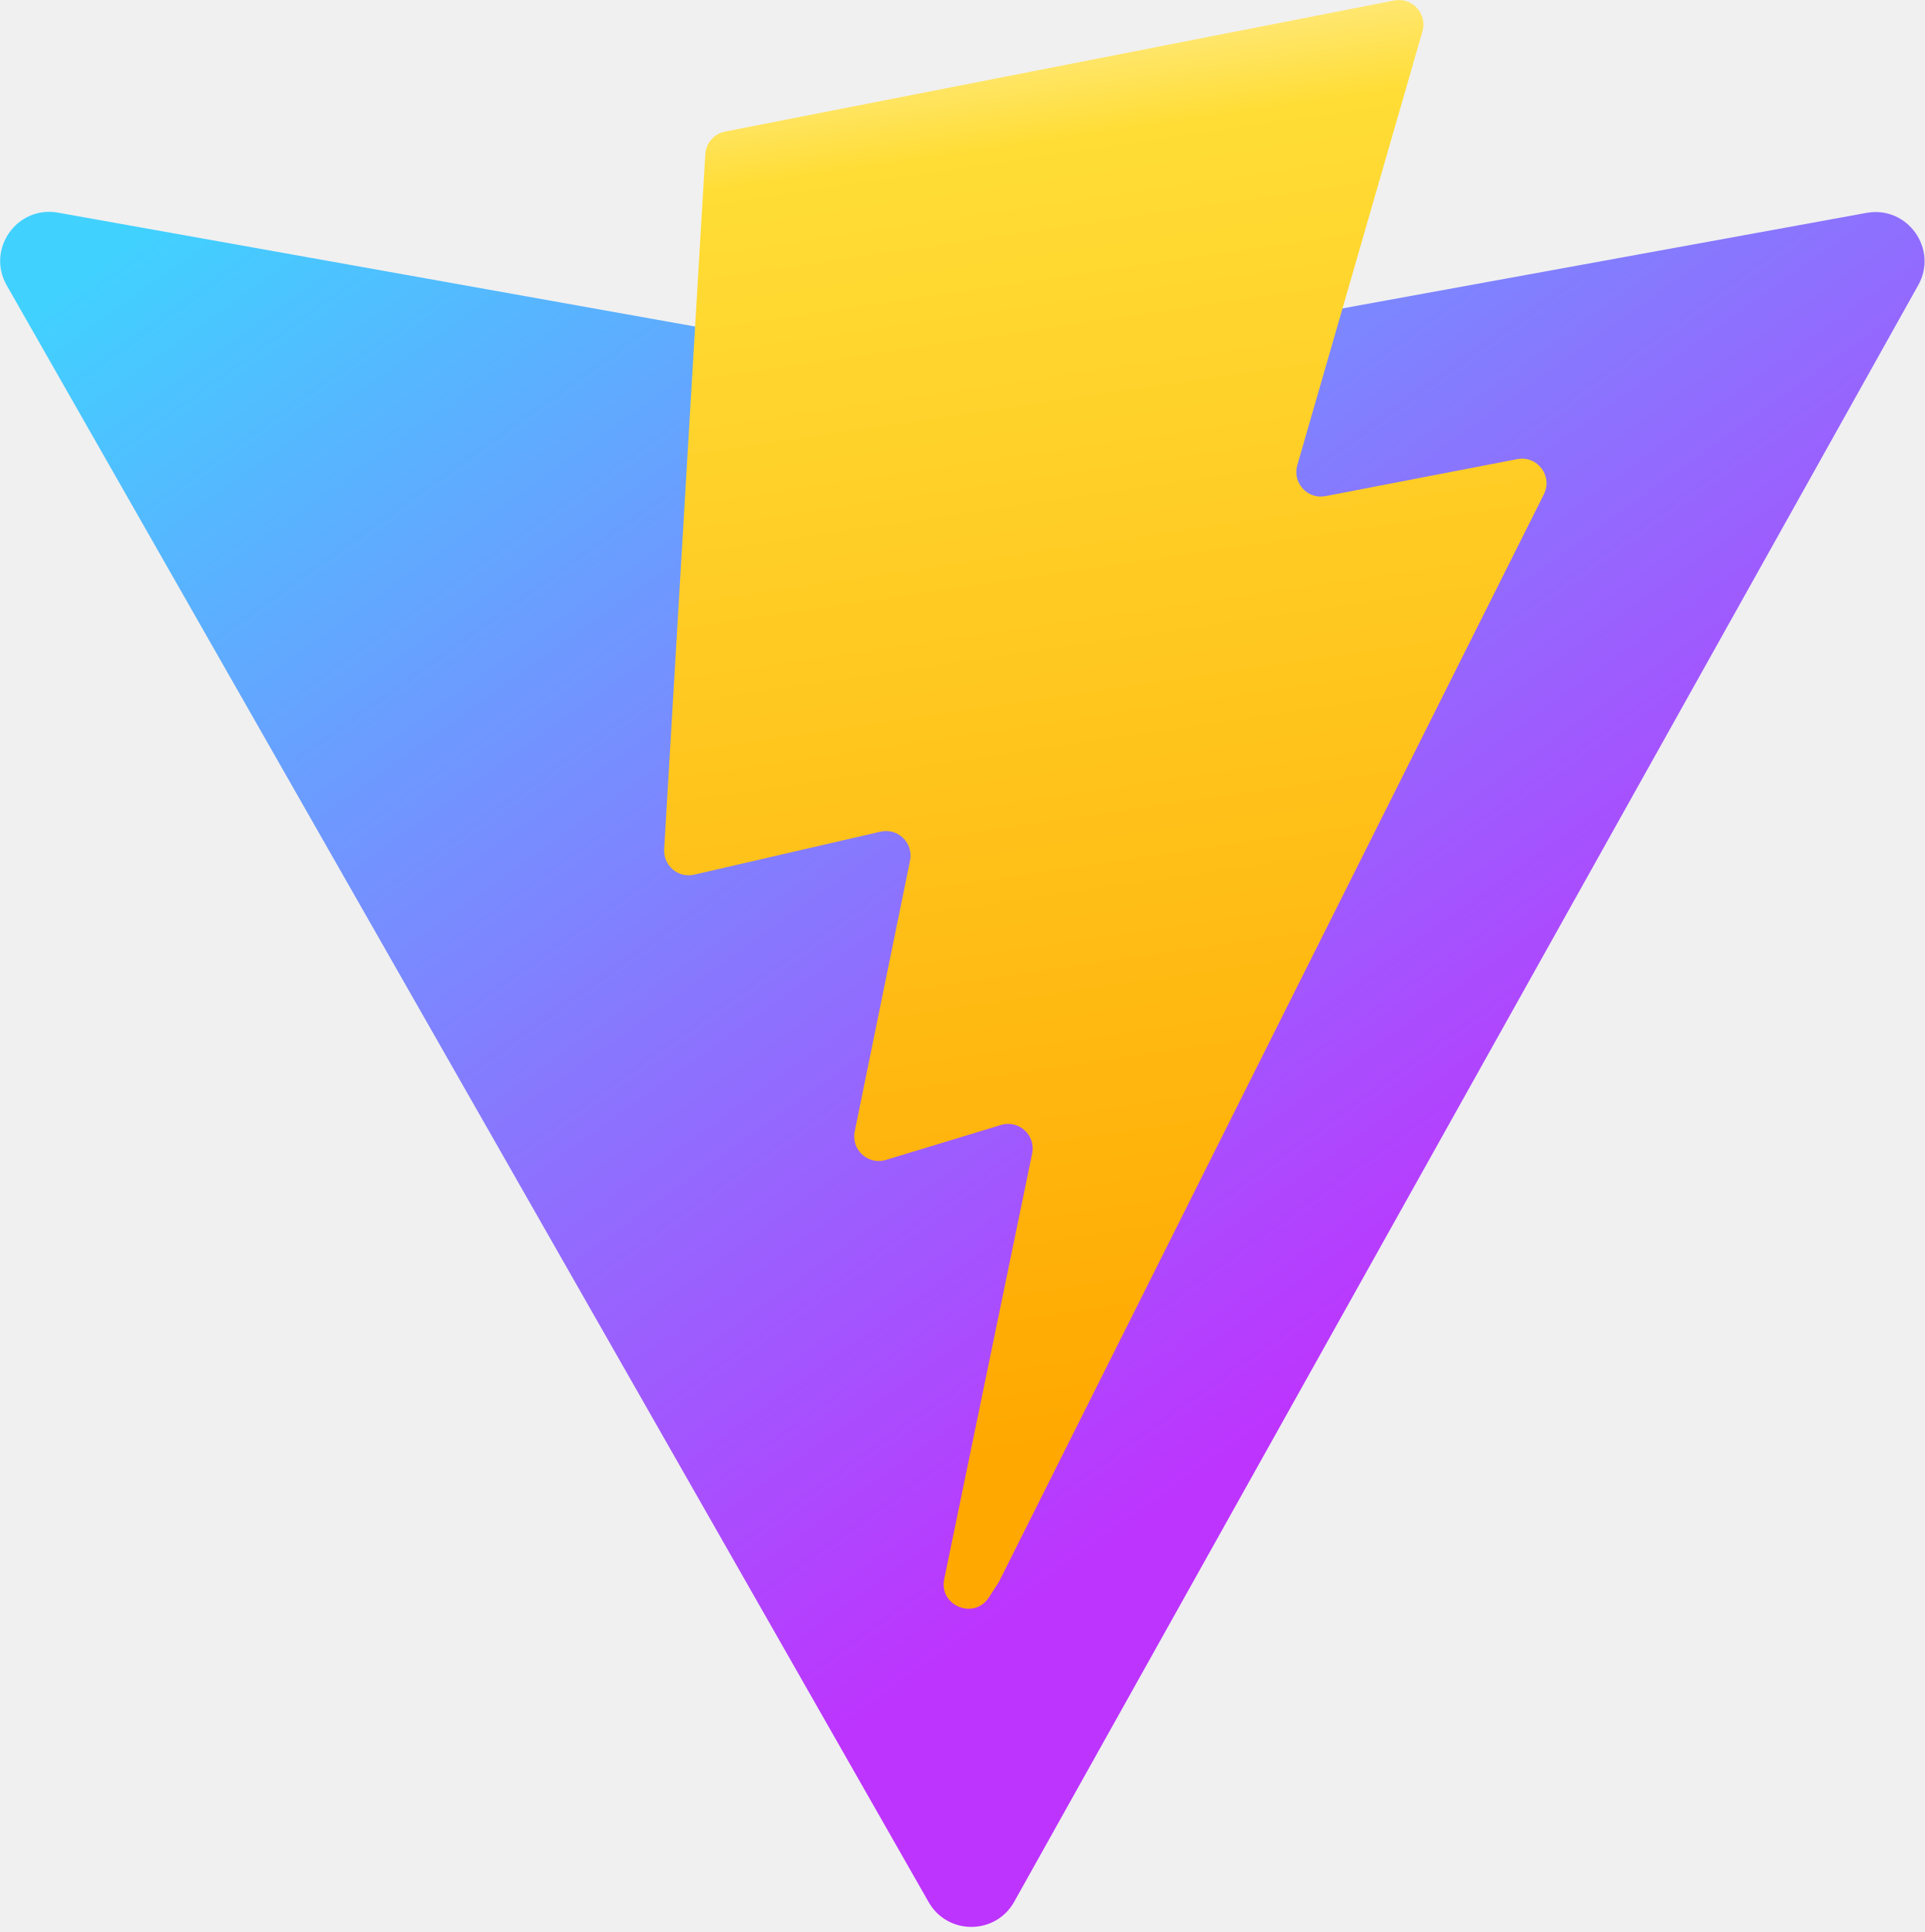
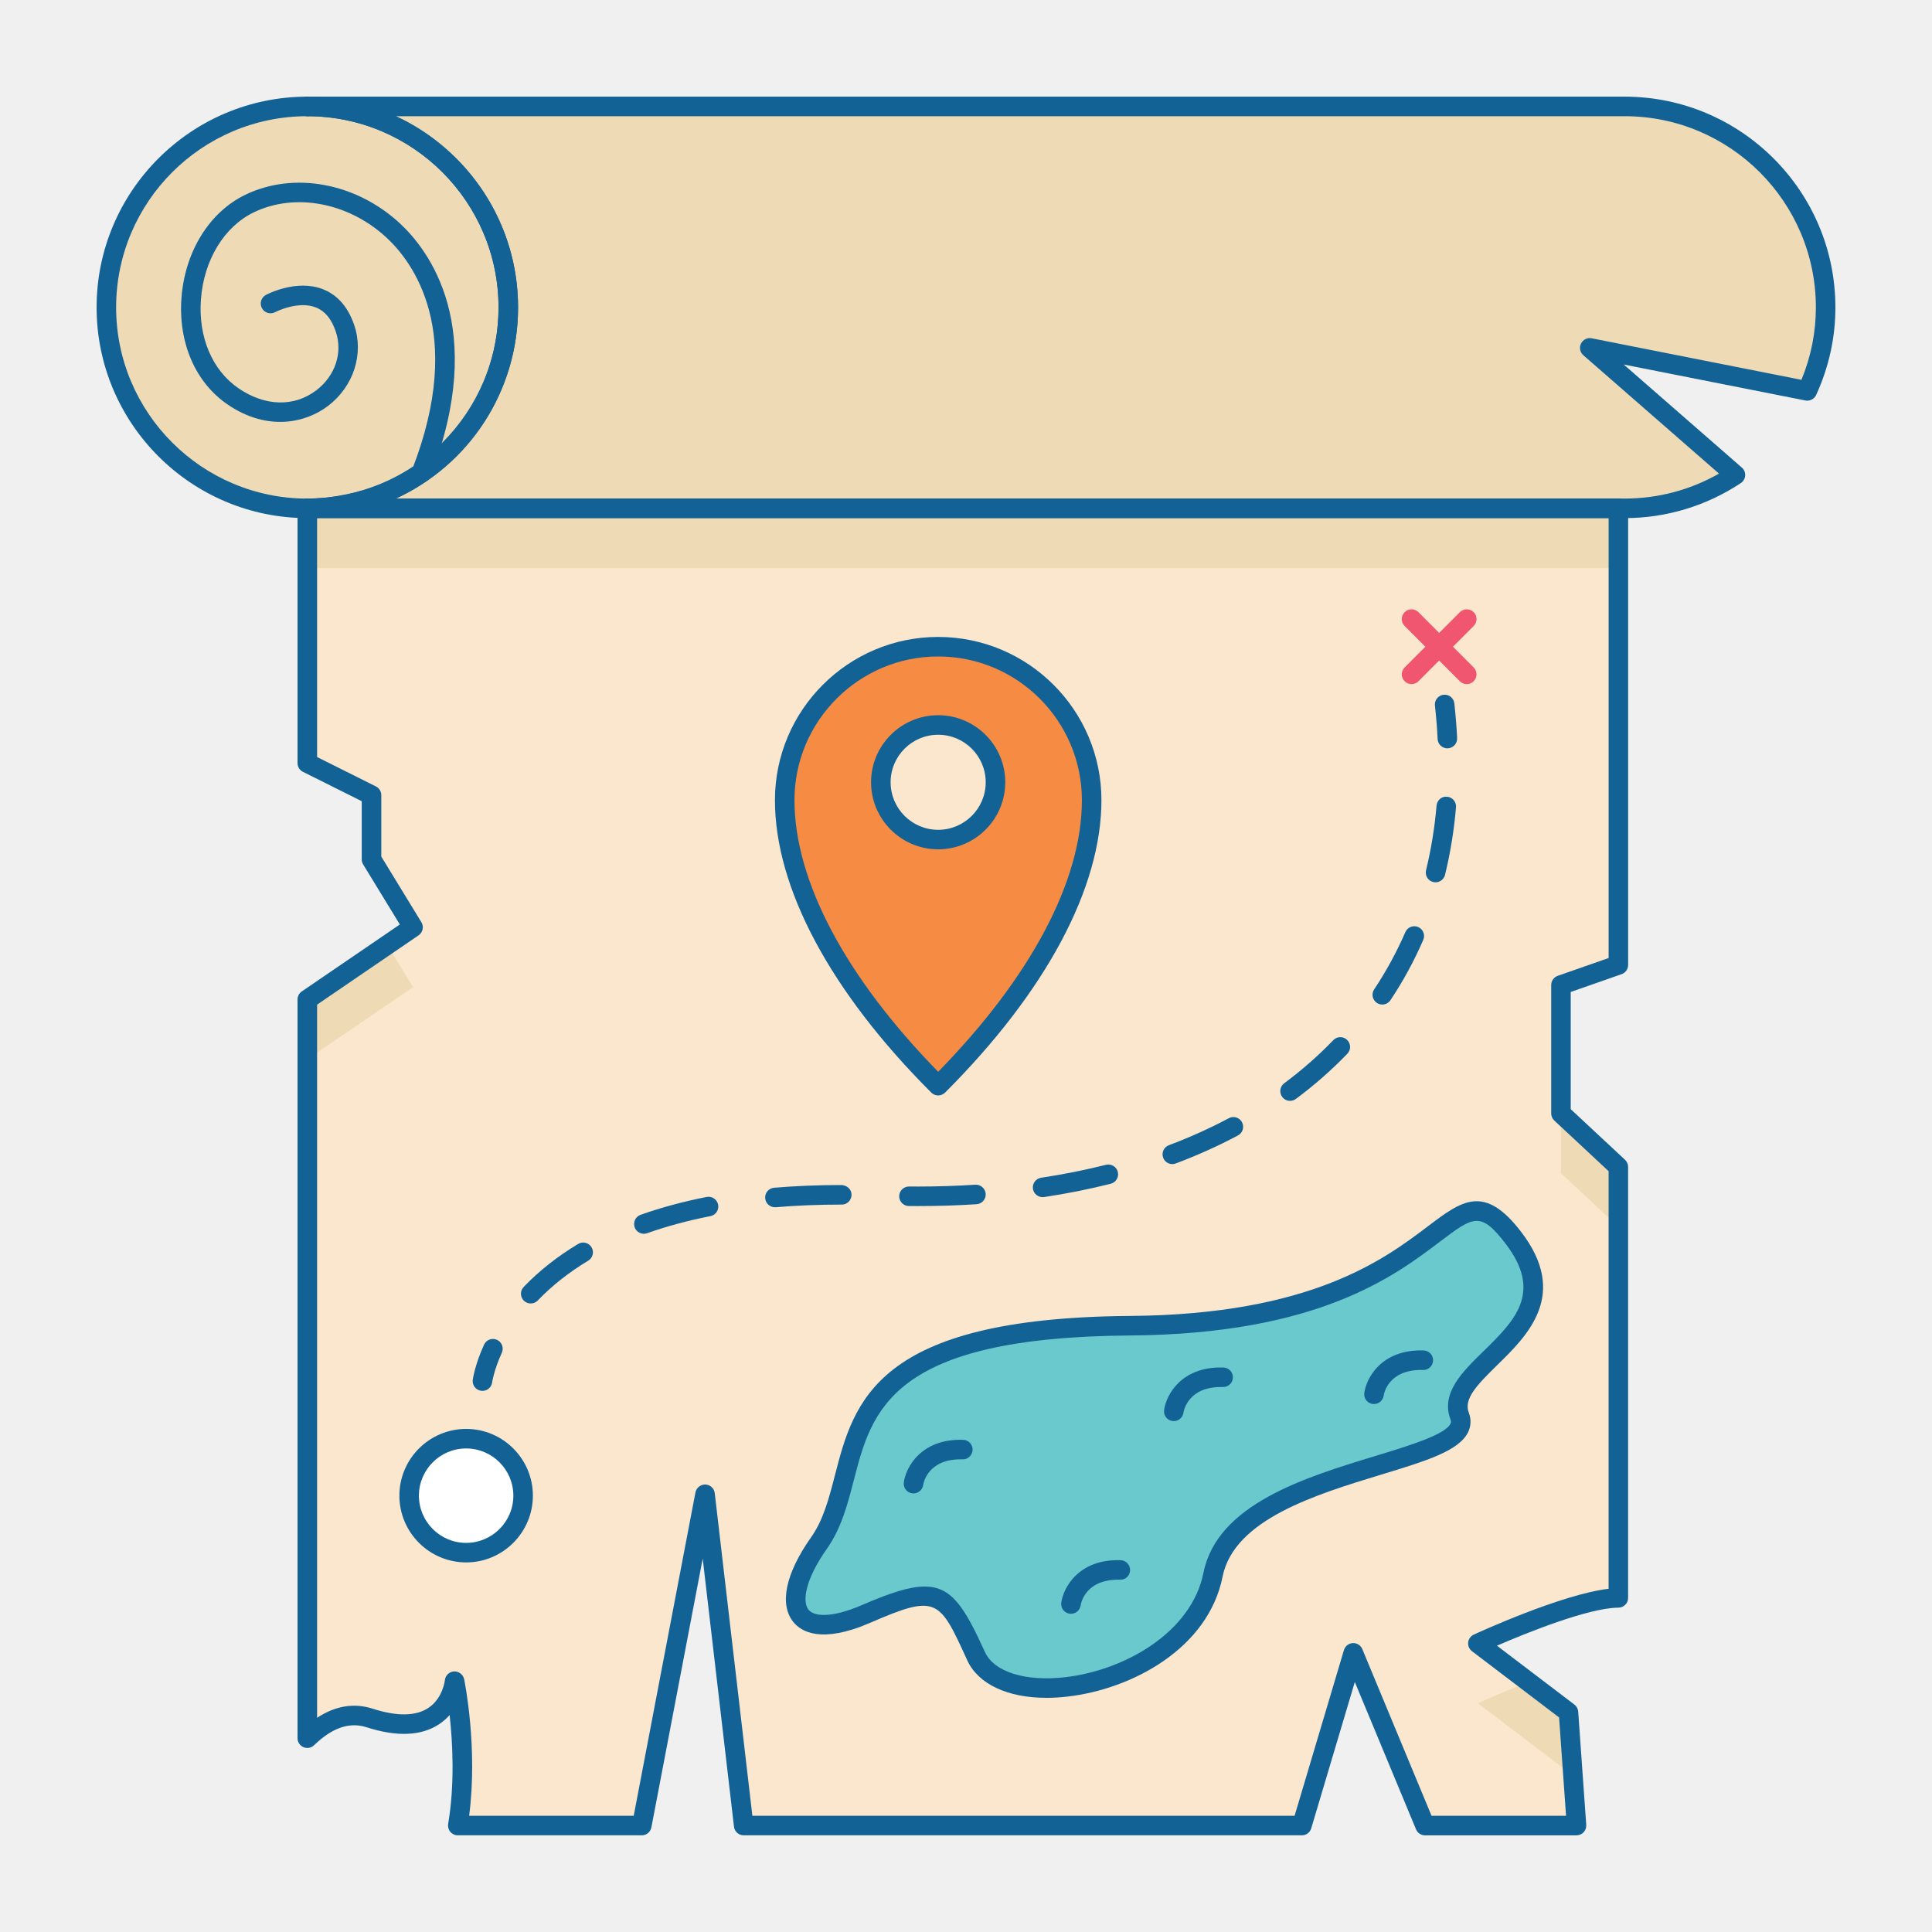
- <svg xmlns="http://www.w3.org/2000/svg" aria-hidden="true" role="img" class="iconify iconify--logos" width="31.88" height="32" preserveAspectRatio="xMidYMid meet" viewBox="0 0 256 257">
-   <defs>
-     <linearGradient id="IconifyId1813088fe1fbc01fb466" x1="-.828%" x2="57.636%" y1="7.652%" y2="78.411%">
-       <stop offset="0%" stop-color="#41D1FF" />
-       <stop offset="100%" stop-color="#BD34FE" />
-     </linearGradient>
-     <linearGradient id="IconifyId1813088fe1fbc01fb467" x1="43.376%" x2="50.316%" y1="2.242%" y2="89.03%">
-       <stop offset="0%" stop-color="#FFEA83" />
-       <stop offset="8.333%" stop-color="#FFDD35" />
-       <stop offset="100%" stop-color="#FFA800" />
-     </linearGradient>
-   </defs>
-   <path fill="url(#IconifyId1813088fe1fbc01fb466)" d="M255.153 37.938L134.897 252.976c-2.483 4.44-8.862 4.466-11.382.048L.875 37.958c-2.746-4.814 1.371-10.646 6.827-9.67l120.385 21.517a6.537 6.537 0 0 0 2.322-.004l117.867-21.483c5.438-.991 9.574 4.796 6.877 9.62Z" />
-   <path fill="url(#IconifyId1813088fe1fbc01fb467)" d="M185.432.063L96.44 17.501a3.268 3.268 0 0 0-2.634 3.014l-5.474 92.456a3.268 3.268 0 0 0 3.997 3.378l24.777-5.718c2.318-.535 4.413 1.507 3.936 3.838l-7.361 36.047c-.495 2.426 1.782 4.5 4.151 3.78l15.304-4.649c2.372-.72 4.652 1.36 4.15 3.788l-11.698 56.621c-.732 3.542 3.979 5.473 5.943 2.437l1.313-2.028l72.516-144.72c1.215-2.423-.88-5.186-3.54-4.672l-25.505 4.922c-2.396.462-4.435-1.77-3.759-4.114l16.646-57.705c.677-2.35-1.37-4.583-3.769-4.113Z" />
+ <svg xmlns="http://www.w3.org/2000/svg" version="1.1" id="Layer_1" viewBox="0 0 100 100" enable-background="new 0 0 100 100" xml:space="preserve">
+   <g>
+     <path fill="#FBE7CD" d="M81.186,88.63l-4.69-3.566c0,0,5.078-2.345,7.271-2.357V60.401l-2.972-2.772v-6.644l2.972-1.04V26.311   h-67.86v13.185l3.323,1.661v3.322l2.149,3.517l-5.472,3.737v38.236c0.949-0.915,2.037-1.428,3.225-1.047   c4.104,1.319,4.397-1.905,4.397-1.905s0.782,3.81,0.168,7.473h9.523l3.274-17.146l2,17.146h28.892l2.661-8.938l3.713,8.938h7.841   L81.186,88.63z" />
+     <g>
+       <path fill="#EFDAB6" d="M79.121,87.06c-1.456,0.562-2.624,1.101-2.624,1.101l4.69,3.566l0.196,2.764h0.219l-0.415-5.861    L79.121,87.06z" />
+       <path fill="#EFDAB6" d="M23.878,92.941c-0.037,0.512-0.094,1.032-0.18,1.55h0.233C23.929,93.944,23.91,93.422,23.878,92.941z" />
+       <polygon fill="#EFDAB6" points="20.045,48.908 15.908,51.733 15.908,54.83 21.38,51.093   " />
+       <rect x="15.908" y="26.311" fill="#EFDAB6" width="67.86" height="3.097" />
+       <polygon fill="#EFDAB6" points="80.796,60.726 83.767,63.498 83.767,60.401 80.796,57.629   " />
+     </g>
+     <path fill="#F68C43" d="M48.56,33.474L48.56,33.474c-4.388,0-7.944,3.557-7.944,7.943c0,3.872,2.193,9.029,7.944,14.777l0,0   c5.751-5.748,7.944-10.905,7.944-14.777C56.504,37.03,52.948,33.474,48.56,33.474z M48.56,43.456c-1.639,0-2.968-1.327-2.968-2.965   c0-1.637,1.329-2.965,2.968-2.965c1.639,0,2.966,1.329,2.966,2.965C51.526,42.128,50.199,43.456,48.56,43.456z" />
+     <circle fill="#EFDAB6" cx="15.908" cy="15.91" r="10.402" />
+     <g>
+       <path fill="#EFDAB6" d="M94.494,15.91c0-5.744-4.658-10.401-10.402-10.401H15.908c5.745,0,10.402,4.657,10.402,10.401    c0,5.181-3.792,9.464-8.749,10.258l0.095-0.008c-0.09,0.015-0.182,0.022-0.273,0.035c-0.176,0.025-0.351,0.053-0.529,0.069    c-0.311,0.03-0.626,0.048-0.945,0.048c0,0,0,0,0,0h68.185c2.119,0,4.089-0.637,5.733-1.728l-7.539-6.579l11.258,2.228    C94.147,18.915,94.494,17.455,94.494,15.91z" />
+     </g>
+     <circle fill="#FFFFFF" cx="24.127" cy="77.415" r="2.949" />
+     <path fill="#6AC9CC" d="M42.39,79.869c2.831-4.011-0.841-11.123,16.097-11.249s16.162-9.353,19.846-4.55s-3.792,6.573-2.781,9.227   c1.011,2.654-11.629,2.528-12.767,8.216c-1.138,5.688-10.744,7.539-12.261,4.212c-1.517-3.327-1.896-3.833-5.688-2.19   C41.043,85.177,40.172,83.01,42.39,79.869z" />
+     <g>
+       <path fill="#136296" d="M48.56,56.7c-0.129,0-0.259-0.049-0.357-0.148c-5.218-5.215-8.092-10.59-8.092-15.135    c0-4.659,3.79-8.449,8.449-8.449s8.45,3.79,8.45,8.449c0,4.544-2.874,9.919-8.092,15.135C48.818,56.651,48.689,56.7,48.56,56.7z     M48.56,33.979c-4.101,0-7.438,3.337-7.438,7.438c0,4.172,2.638,9.15,7.438,14.058c4.801-4.908,7.439-9.886,7.439-14.058    C55.998,37.316,52.661,33.979,48.56,33.979z M48.56,43.961c-1.915,0-3.474-1.557-3.474-3.471s1.558-3.471,3.474-3.471    c1.914,0,3.472,1.557,3.472,3.471S50.474,43.961,48.56,43.961z M48.56,38.031c-1.358,0-2.462,1.103-2.462,2.46    s1.105,2.46,2.462,2.46c1.357,0,2.46-1.103,2.46-2.46S49.917,38.031,48.56,38.031z" />
+     </g>
+     <g>
+       <g>
+         <path fill="#136296" d="M15.908,26.817C9.893,26.817,5,21.924,5,15.91S9.893,5.003,15.908,5.003     c6.014,0,10.907,4.893,10.907,10.907S21.922,26.817,15.908,26.817z M15.908,6.015c-5.457,0-9.897,4.439-9.897,9.896     s4.439,9.896,9.897,9.896c5.457,0,9.896-4.439,9.896-9.896S21.364,6.015,15.908,6.015z" />
+       </g>
+       <g>
+         <path fill="#136296" d="M21.812,24.969c-0.061,0-0.123-0.011-0.183-0.035c-0.26-0.101-0.389-0.394-0.288-0.654     c2.773-7.14-0.013-10.76-1.339-11.984c-1.964-1.814-4.723-2.338-6.864-1.306c-1.539,0.743-2.588,2.472-2.738,4.51     c-0.144,1.955,0.589,3.677,1.959,4.607c1.371,0.931,2.871,0.965,4.012,0.096c0.987-0.753,1.382-1.952,1.005-3.053     c-0.221-0.646-0.556-1.05-1.024-1.236c-0.931-0.369-2.101,0.238-2.113,0.244c-0.248,0.13-0.553,0.036-0.683-0.21     c-0.131-0.246-0.038-0.551,0.208-0.683c0.064-0.035,1.587-0.832,2.955-0.294c0.752,0.296,1.295,0.92,1.614,1.851     c0.512,1.497-0.031,3.178-1.348,4.184c-1.16,0.886-3.134,1.335-5.193-0.062c-1.673-1.135-2.57-3.198-2.4-5.517     c0.176-2.399,1.443-4.448,3.307-5.347c2.512-1.213,5.722-0.621,7.99,1.473c1.478,1.365,4.593,5.373,1.596,13.093     C22.205,24.846,22.014,24.969,21.812,24.969z" />
+       </g>
+       <g>
+         <g>
+           <path fill="#136296" d="M15.917,26.817c-0.279,0-0.508-0.226-0.508-0.506s0.224-0.506,0.503-0.506h0.005      c0.279,0,0.506,0.226,0.506,0.506S16.197,26.817,15.917,26.817z" />
+         </g>
+         <g>
+           <path fill="#136296" d="M15.917,26.817c-0.279,0-0.508-0.226-0.508-0.506s0.224-0.506,0.503-0.506h0.005      c0.279,0,0.506,0.226,0.506,0.506S16.197,26.817,15.917,26.817z" />
+         </g>
+         <g>
+           <path fill="#136296" d="M84.092,26.817H15.908c-0.279,0-0.506-0.226-0.506-0.506s0.226-0.506,0.506-0.506      c0.282,0,0.576-0.015,0.897-0.045c0.138-0.012,0.272-0.032,0.404-0.051l0.218-0.029c0.017-0.005,0.035-0.009,0.053-0.011      c4.823-0.772,8.323-4.876,8.323-9.758c0-5.456-4.439-9.896-9.897-9.896c-0.279,0-0.506-0.226-0.506-0.506      c0-0.279,0.226-0.506,0.506-0.506h68.185C90.107,5.003,95,9.896,95,15.91c0,1.564-0.335,3.089-0.996,4.533      c-0.097,0.213-0.327,0.33-0.558,0.286l-9.401-1.861l6.113,5.334c0.119,0.104,0.183,0.257,0.172,0.414s-0.094,0.301-0.225,0.388      C88.317,26.19,86.238,26.817,84.092,26.817z M20.491,25.806h63.601c1.723,0,3.398-0.445,4.883-1.292l-7.021-6.127      c-0.173-0.151-0.223-0.398-0.121-0.604c0.101-0.205,0.324-0.317,0.552-0.273l10.858,2.149c0.495-1.202,0.746-2.461,0.746-3.748      c0-5.456-4.439-9.896-9.897-9.896H20.493c3.73,1.735,6.322,5.518,6.322,9.896C26.815,20.272,24.281,24.069,20.491,25.806z" />
+         </g>
+         <g>
+           <path fill="#136296" d="M15.917,6.015c-0.279,0-0.508-0.226-0.508-0.506c0-0.279,0.224-0.506,0.503-0.506h0.005      c0.279,0,0.506,0.226,0.506,0.506C16.423,5.788,16.197,6.015,15.917,6.015z" />
+         </g>
+       </g>
+     </g>
+     <g>
+       <path fill="#136296" d="M81.601,94.997H73.76c-0.204,0-0.389-0.123-0.467-0.312l-3.168-7.625l-2.256,7.575    c-0.064,0.215-0.261,0.361-0.484,0.361H38.493c-0.257,0-0.473-0.192-0.502-0.447l-1.619-13.876l-2.656,13.912    c-0.045,0.238-0.254,0.411-0.497,0.411h-9.523c-0.149,0-0.29-0.065-0.386-0.179c-0.096-0.114-0.137-0.264-0.113-0.41    c0.348-2.072,0.232-4.215,0.076-5.637c-0.15,0.17-0.33,0.332-0.544,0.474c-0.922,0.61-2.185,0.664-3.753,0.159    c-0.889-0.285-1.777,0.02-2.719,0.929c-0.146,0.141-0.362,0.181-0.549,0.101c-0.187-0.079-0.308-0.262-0.308-0.465V51.733    c0-0.167,0.082-0.323,0.221-0.417l5.075-3.465l-1.899-3.107c-0.048-0.079-0.074-0.171-0.074-0.264V41.47l-3.044-1.521    c-0.171-0.086-0.279-0.261-0.279-0.452V26.311c0-0.279,0.226-0.506,0.506-0.506h67.86c0.279,0,0.506,0.226,0.506,0.506v23.635    c0,0.215-0.136,0.406-0.339,0.477l-2.633,0.921v6.065l2.811,2.622c0.102,0.096,0.16,0.23,0.16,0.37v22.306    c0,0.278-0.225,0.504-0.503,0.506c-1.564,0.008-4.801,1.325-6.286,1.967l4.008,3.048c0.116,0.088,0.188,0.222,0.198,0.367    l0.415,5.861c0.01,0.14-0.039,0.278-0.134,0.38C81.875,94.938,81.741,94.997,81.601,94.997z M74.097,93.985h6.961l-0.36-5.091    l-4.508-3.427c-0.141-0.107-0.216-0.281-0.197-0.457c0.019-0.177,0.129-0.33,0.291-0.404c0.197-0.091,4.543-2.088,6.977-2.371    V60.621l-2.811-2.622c-0.102-0.096-0.16-0.23-0.16-0.37v-6.644c0-0.215,0.136-0.406,0.339-0.477l2.633-0.921v-22.77H16.413v12.367    l3.044,1.521c0.171,0.086,0.279,0.261,0.279,0.452v3.18l2.075,3.396c0.14,0.23,0.076,0.529-0.147,0.681L16.413,52v36.912    c0.947-0.622,1.909-0.78,2.874-0.471c1.262,0.406,2.232,0.393,2.885-0.04c0.749-0.495,0.853-1.42,0.854-1.43    c0.023-0.25,0.225-0.445,0.475-0.459c0.233-0.011,0.473,0.157,0.523,0.403c0.031,0.151,0.715,3.554,0.259,7.069h8.518    l3.195-16.735c0.047-0.245,0.266-0.415,0.515-0.411c0.249,0.009,0.455,0.199,0.484,0.447l1.948,16.699h28.065l2.554-8.577    c0.061-0.205,0.244-0.35,0.458-0.361c0.215-0.01,0.411,0.113,0.493,0.311L74.097,93.985z" />
+     </g>
+     <g>
+       <g>
+         <path fill="#136296" d="M24.972,71.992c-0.022,0-0.045-0.001-0.067-0.005c-0.277-0.037-0.471-0.289-0.435-0.565     c0.004-0.031,0.104-0.767,0.584-1.822c0.116-0.254,0.414-0.367,0.67-0.251c0.254,0.116,0.366,0.415,0.251,0.669     c-0.412,0.906-0.501,1.53-0.502,1.536C25.439,71.807,25.221,71.992,24.972,71.992z" />
+       </g>
+       <g>
+         <path fill="#136296" d="M27.47,67.468c-0.126,0-0.252-0.047-0.35-0.14c-0.202-0.193-0.209-0.513-0.015-0.715     c0.797-0.833,1.746-1.582,2.82-2.227c0.24-0.144,0.55-0.067,0.694,0.173c0.144,0.239,0.066,0.55-0.173,0.694     c-0.997,0.599-1.875,1.293-2.612,2.061C27.736,67.416,27.603,67.468,27.47,67.468z M33.326,63.861     c-0.208,0-0.403-0.129-0.476-0.337c-0.093-0.263,0.044-0.552,0.307-0.646c1.055-0.374,2.206-0.685,3.419-0.924     c0.273-0.054,0.54,0.125,0.594,0.399c0.054,0.274-0.125,0.54-0.399,0.594c-1.165,0.229-2.267,0.526-3.275,0.884     C33.439,63.851,33.382,63.861,33.326,63.861z M40.109,62.486c-0.26,0-0.481-0.199-0.503-0.463     c-0.024-0.278,0.183-0.523,0.461-0.546c1.109-0.093,2.283-0.14,3.489-0.14c0.286,0.015,0.52,0.223,0.52,0.506     c0,0.282-0.24,0.516-0.509,0.506c-1.189,0-2.335,0.046-3.415,0.137C40.138,62.485,40.124,62.486,40.109,62.486z M47.528,62.426     l-0.485-0.002c-0.279-0.002-0.504-0.231-0.501-0.51c0.002-0.277,0.229-0.501,0.506-0.501c0.001,0,0.003,0,0.004,0l0.476,0.002     c1,0,1.994-0.032,2.955-0.094c0.27-0.018,0.519,0.194,0.537,0.472c0.018,0.278-0.193,0.519-0.472,0.537     C49.566,62.394,48.55,62.426,47.528,62.426z M53.965,61.964c-0.246,0-0.462-0.18-0.5-0.43c-0.041-0.276,0.149-0.534,0.425-0.575     c1.151-0.173,2.279-0.398,3.354-0.669c0.271-0.067,0.546,0.096,0.614,0.367c0.068,0.271-0.096,0.546-0.367,0.614     c-1.106,0.279-2.266,0.511-3.45,0.689C54.016,61.963,53.99,61.964,53.965,61.964z M60.679,60.254     c-0.204,0-0.397-0.125-0.473-0.328c-0.099-0.261,0.034-0.553,0.295-0.651c1.084-0.408,2.127-0.878,3.101-1.397     c0.248-0.132,0.553-0.038,0.684,0.208c0.131,0.246,0.038,0.553-0.208,0.684c-1.013,0.54-2.097,1.028-3.222,1.451     C60.799,60.243,60.738,60.254,60.679,60.254z M66.773,56.98c-0.155,0-0.307-0.071-0.406-0.204     c-0.166-0.224-0.12-0.541,0.104-0.707c0.917-0.681,1.772-1.432,2.54-2.231c0.194-0.202,0.513-0.208,0.715-0.014     c0.201,0.193,0.207,0.513,0.014,0.715c-0.807,0.839-1.703,1.627-2.666,2.342C66.983,56.948,66.877,56.98,66.773,56.98z      M71.547,51.995c-0.096,0-0.194-0.027-0.28-0.085c-0.233-0.155-0.295-0.469-0.14-0.701c0.621-0.931,1.163-1.928,1.613-2.963     c0.111-0.256,0.409-0.374,0.665-0.263c0.256,0.111,0.374,0.409,0.263,0.665c-0.473,1.091-1.044,2.141-1.699,3.122     C71.87,51.916,71.71,51.995,71.547,51.995z M74.303,45.668c-0.04,0-0.08-0.005-0.12-0.014c-0.271-0.066-0.437-0.34-0.371-0.611     c0.262-1.073,0.445-2.198,0.544-3.344c0.024-0.278,0.26-0.491,0.547-0.46c0.278,0.024,0.484,0.269,0.46,0.547     c-0.103,1.197-0.294,2.373-0.568,3.497C74.737,45.513,74.53,45.668,74.303,45.668z" />
+       </g>
+       <g>
+         <path fill="#136296" d="M74.916,38.734c-0.268,0-0.491-0.211-0.505-0.481c-0.027-0.562-0.074-1.145-0.139-1.735     c-0.031-0.277,0.17-0.527,0.447-0.558c0.279-0.032,0.527,0.17,0.558,0.447c0.067,0.61,0.116,1.214,0.144,1.796     c0.013,0.279-0.202,0.516-0.48,0.53C74.933,38.734,74.924,38.734,74.916,38.734z" />
+       </g>
+     </g>
+     <path fill="#F0566F" d="M75.206,33.474l1.072-1.073c0.198-0.197,0.198-0.518,0-0.715c-0.198-0.197-0.517-0.197-0.715,0   l-1.072,1.073l-1.072-1.073c-0.198-0.197-0.517-0.197-0.715,0c-0.198,0.197-0.198,0.517,0,0.715l1.072,1.073l-1.072,1.073   c-0.198,0.197-0.198,0.518,0,0.715c0.099,0.099,0.228,0.148,0.357,0.148c0.129,0,0.259-0.049,0.357-0.148l1.072-1.073l1.072,1.073   c0.099,0.099,0.228,0.148,0.357,0.148s0.259-0.049,0.357-0.148c0.198-0.197,0.198-0.517,0-0.715L75.206,33.474z" />
+     <g>
+       <path fill="#136296" d="M24.127,80.87c-1.905,0-3.455-1.55-3.455-3.455c0-1.905,1.55-3.455,3.455-3.455    c1.905,0,3.455,1.55,3.455,3.455C27.581,79.32,26.032,80.87,24.127,80.87z M24.127,74.972c-1.347,0-2.444,1.096-2.444,2.443    s1.096,2.444,2.444,2.444c1.347,0,2.444-1.096,2.444-2.444S25.474,74.972,24.127,74.972z" />
+     </g>
+     <g>
+       <path fill="#136296" d="M54.168,87.88c-2.011,0-3.539-0.707-4.105-1.947c-1.449-3.176-1.567-3.435-5.027-1.935    c-2.534,1.099-3.574,0.449-3.969-0.037c-0.743-0.914-0.412-2.512,0.91-4.384l0,0c0.643-0.91,0.931-2.025,1.235-3.205    c0.988-3.825,2.108-8.16,15.271-8.259c9.384-0.07,13.169-2.934,15.431-4.645c1.752-1.325,2.909-2.199,4.82,0.293    c2.494,3.252,0.33,5.365-1.25,6.908c-1.085,1.06-1.724,1.753-1.46,2.447c0.132,0.346,0.119,0.698-0.037,1.017    c-0.475,0.968-2.163,1.483-4.499,2.194c-3.393,1.034-7.615,2.32-8.208,5.284c-0.742,3.711-4.68,5.818-8.026,6.204    C54.88,87.859,54.516,87.88,54.168,87.88z M47.86,82.119c1.403,0,2.06,1.064,3.124,3.395c0.467,1.025,2.093,1.535,4.155,1.297    c3.088-0.357,6.536-2.326,7.15-5.399c0.711-3.556,5.254-4.941,8.905-6.053c1.772-0.54,3.604-1.098,3.885-1.672    c0.028-0.056,0.038-0.113,0-0.212c-0.519-1.364,0.608-2.465,1.699-3.53c1.595-1.558,3.101-3.029,1.153-5.569    c-1.299-1.695-1.663-1.422-3.407-0.102c-2.362,1.787-6.314,4.778-16.033,4.85c-12.387,0.092-13.359,3.858-14.3,7.5    c-0.314,1.216-0.639,2.473-1.388,3.535l0,0c-1.131,1.602-1.293,2.743-0.951,3.163c0.277,0.34,1.152,0.453,2.782-0.253    C46.071,82.448,47.08,82.119,47.86,82.119z" />
+     </g>
+     <g>
+       <path fill="#136296" d="M47.282,77.299c-0.024,0-0.047-0.001-0.072-0.005c-0.275-0.039-0.466-0.29-0.43-0.565    c0.105-0.787,0.903-2.273,3.069-2.204c0.279,0.007,0.5,0.239,0.493,0.518c-0.007,0.279-0.251,0.508-0.518,0.492    c-0.033-0.001-0.064-0.001-0.095-0.001c-1.692,0-1.925,1.195-1.946,1.333C47.744,77.117,47.529,77.299,47.282,77.299z" />
+     </g>
+     <g>
+       <path fill="#136296" d="M60.755,73.556c-0.024,0-0.047-0.001-0.072-0.005c-0.275-0.039-0.466-0.29-0.43-0.565    c0.105-0.787,0.902-2.274,3.069-2.204c0.279,0.007,0.5,0.239,0.493,0.518c-0.007,0.275-0.232,0.493-0.506,0.493    c-0.004,0-0.008,0-0.013,0c-0.033-0.001-0.064-0.001-0.095-0.001c-1.692,0-1.925,1.195-1.946,1.333    C61.217,73.375,61.001,73.556,60.755,73.556z" />
+     </g>
+     <g>
+       <path fill="#136296" d="M71.117,72.673c-0.024,0-0.047-0.001-0.072-0.005c-0.275-0.039-0.466-0.29-0.43-0.565    c0.105-0.787,0.902-2.274,3.069-2.204c0.279,0.007,0.5,0.239,0.493,0.518c-0.007,0.279-0.252,0.509-0.518,0.492    c-0.033-0.001-0.064-0.001-0.095-0.001c-1.692,0-1.925,1.195-1.946,1.333C71.58,72.492,71.364,72.673,71.117,72.673z" />
+     </g>
+     <g>
+       <path fill="#136296" d="M55.433,83.529c-0.024,0-0.047-0.001-0.072-0.005c-0.275-0.039-0.466-0.29-0.43-0.565    c0.105-0.787,0.899-2.269,3.069-2.204c0.279,0.007,0.5,0.239,0.493,0.518c-0.007,0.279-0.231,0.505-0.518,0.492    c-0.033-0.001-0.064-0.001-0.095-0.001c-1.692,0-1.925,1.195-1.946,1.333C55.896,83.347,55.68,83.529,55.433,83.529z" />
+     </g>
+   </g>
</svg>
